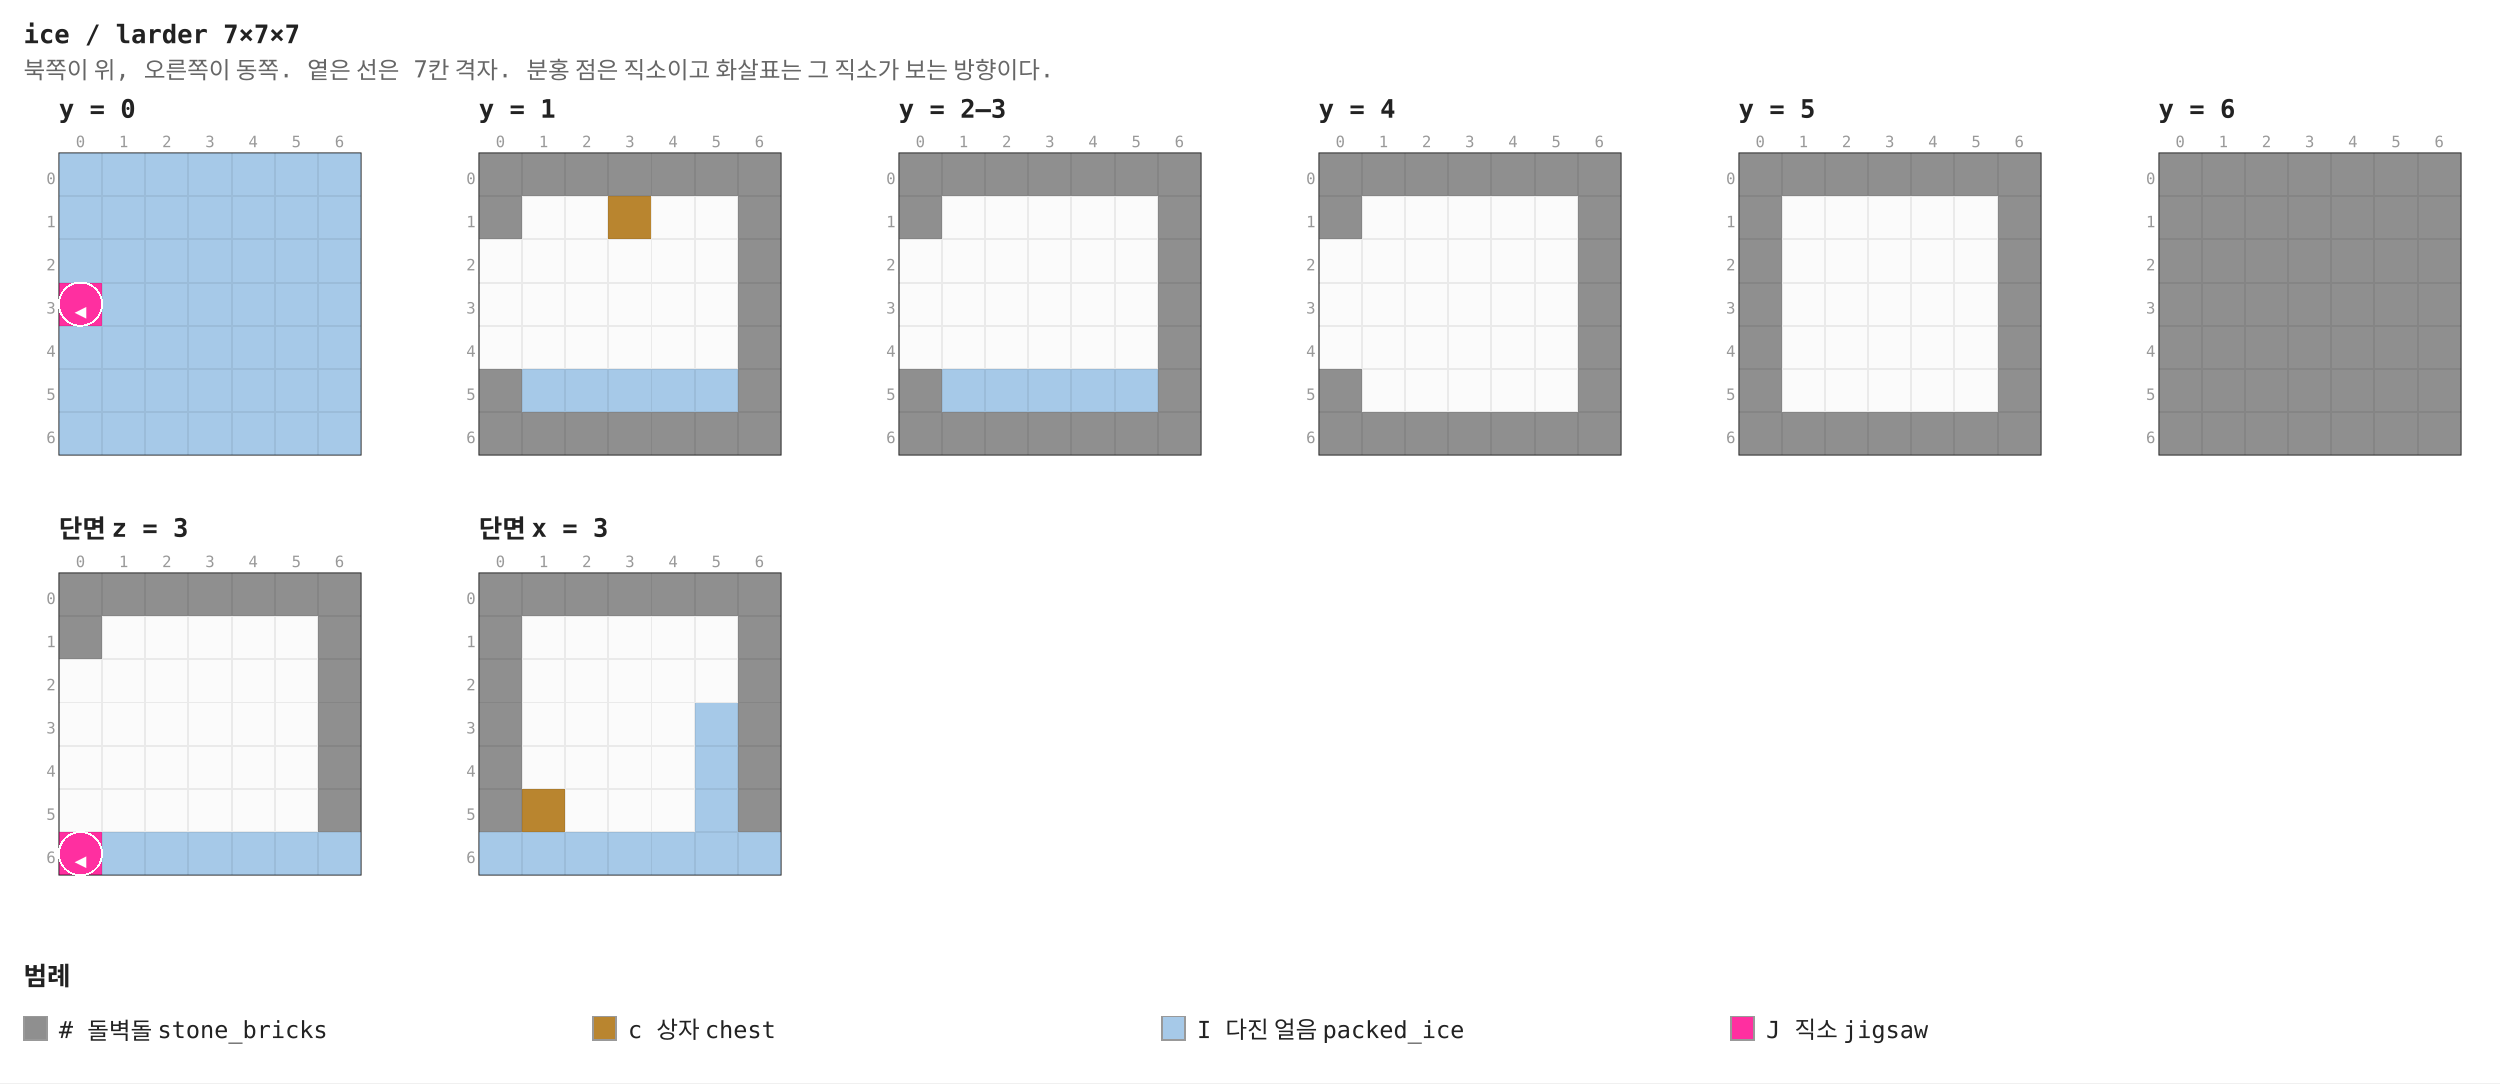
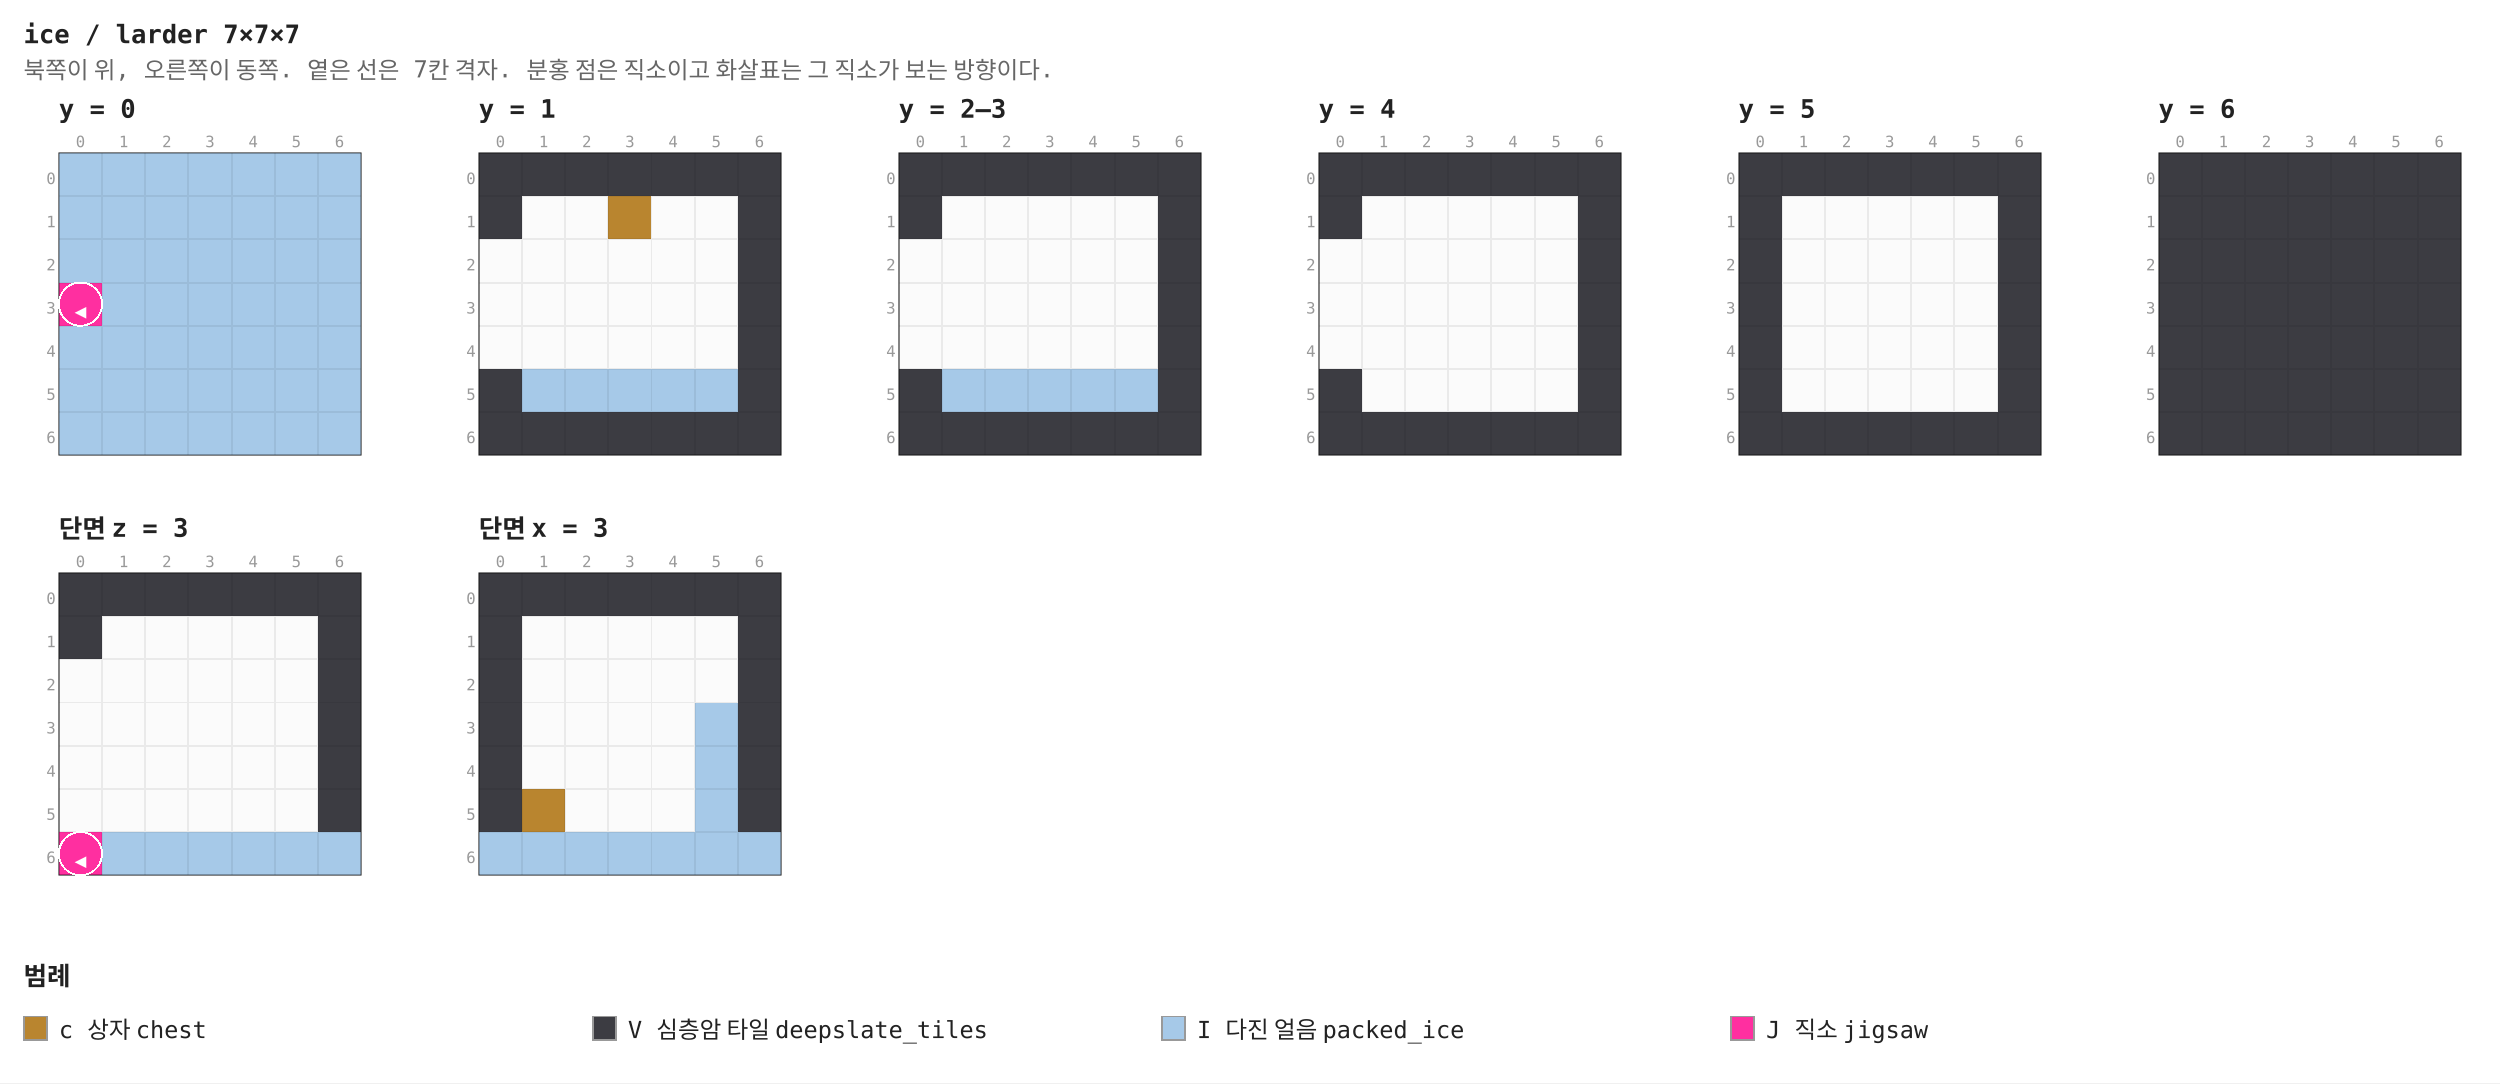
<svg xmlns="http://www.w3.org/2000/svg" width="1274" height="552" viewBox="0 0 1274 552" shape-rendering="crispEdges" font-family="Consolas,'Malgun Gothic','Noto Sans KR',monospace">
  <style>text{fill:#222;shape-rendering:auto}.cap{font-size:13px;font-weight:bold}.leg{font-size:12px}.sub{font-size:12px;fill:#666}.tick{font-size:8px;fill:#999;text-anchor:middle}.arrow{font-size:10px;fill:#fff;text-anchor:middle}.fine{stroke:#000;stroke-opacity:.07;stroke-width:1;fill:none}.grid{stroke:#000;stroke-opacity:.30;stroke-width:1}</style>
  <rect width="100%" height="100%" fill="#fff" />
  <text x="12" y="22" class="cap" font-size="16">ice / larder   7×7×7</text>
  <text x="12" y="40" class="sub">북쪽이 위, 오른쪽이 동쪽. 옅은 선은 7칸 격자. 분홍 점은 직소이고 화살표는 그 직소가 보는 방향이다.</text>
  <text x="30" y="60" class="cap">y = 0</text>
  <rect x="30" y="78" width="154" height="154" fill="#fbfbfb" stroke="#bbb" />
  <path transform="translate(30,78) scale(22)" fill="#a6c9e8" d="M0 0h7v1h-7zM0 1h7v1h-7zM0 2h7v1h-7zM1 3h6v1h-6zM0 4h7v1h-7zM0 5h7v1h-7zM0 6h7v1h-7z" />
  <path transform="translate(30,78) scale(22)" fill="#ff2fa0" d="M0 3h1v1h-1z" />
  <path class="fine" d="M52 78v154M74 78v154M96 78v154M118 78v154M140 78v154M162 78v154M30 100h154M30 122h154M30 144h154M30 166h154M30 188h154M30 210h154" />
  <line x1="30" y1="78" x2="30" y2="232" class="grid" />
  <line x1="184" y1="78" x2="184" y2="232" class="grid" />
  <line x1="30" y1="78" x2="184" y2="78" class="grid" />
  <line x1="30" y1="232" x2="184" y2="232" class="grid" />
  <text x="41.0" y="75" class="tick">0</text>
  <text x="63.0" y="75" class="tick">1</text>
  <text x="85.0" y="75" class="tick">2</text>
  <text x="107.0" y="75" class="tick">3</text>
  <text x="129.0" y="75" class="tick">4</text>
  <text x="151.0" y="75" class="tick">5</text>
  <text x="173.0" y="75" class="tick">6</text>
  <text x="26" y="93.8" class="tick" text-anchor="end">0</text>
  <text x="26" y="115.8" class="tick" text-anchor="end">1</text>
  <text x="26" y="137.8" class="tick" text-anchor="end">2</text>
  <text x="26" y="159.8" class="tick" text-anchor="end">3</text>
  <text x="26" y="181.8" class="tick" text-anchor="end">4</text>
  <text x="26" y="203.8" class="tick" text-anchor="end">5</text>
  <text x="26" y="225.8" class="tick" text-anchor="end">6</text>
  <circle cx="41.0" cy="155.0" r="11.0" fill="#ff2fa0" stroke="#fff" />
  <text x="41.0" y="162.0" class="arrow" font-size="19.8">◀</text>
  <text x="244" y="60" class="cap">y = 1</text>
  <rect x="244" y="78" width="154" height="154" fill="#fbfbfb" stroke="#bbb" />
-   <path transform="translate(244,78) scale(22)" fill="#8f8f8f" d="M0 0h7v1h-7zM0 1h1v1h-1zM6 1h1v1h-1zM6 2h1v1h-1zM6 3h1v1h-1zM6 4h1v1h-1zM0 5h1v1h-1zM6 5h1v1h-1zM0 6h7v1h-7z" />
+   <path transform="translate(244,78) scale(22)" fill="#3c3c42" d="M0 0h7v1h-7zM0 1h1v1h-1zM6 1h1v1h-1zM6 2h1v1h-1zM6 3h1v1h-1zM6 4h1v1h-1zM0 5h1v1h-1zM6 5h1v1h-1zM0 6h7v1h-7z" />
  <path transform="translate(244,78) scale(22)" fill="#b9852f" d="M3 1h1v1h-1z" />
  <path transform="translate(244,78) scale(22)" fill="#a6c9e8" d="M1 5h5v1h-5z" />
  <path class="fine" d="M266 78v154M288 78v154M310 78v154M332 78v154M354 78v154M376 78v154M244 100h154M244 122h154M244 144h154M244 166h154M244 188h154M244 210h154" />
  <line x1="244" y1="78" x2="244" y2="232" class="grid" />
  <line x1="398" y1="78" x2="398" y2="232" class="grid" />
  <line x1="244" y1="78" x2="398" y2="78" class="grid" />
  <line x1="244" y1="232" x2="398" y2="232" class="grid" />
  <text x="255.0" y="75" class="tick">0</text>
  <text x="277.0" y="75" class="tick">1</text>
  <text x="299.0" y="75" class="tick">2</text>
  <text x="321.0" y="75" class="tick">3</text>
  <text x="343.0" y="75" class="tick">4</text>
  <text x="365.0" y="75" class="tick">5</text>
  <text x="387.0" y="75" class="tick">6</text>
  <text x="240" y="93.8" class="tick" text-anchor="end">0</text>
  <text x="240" y="115.8" class="tick" text-anchor="end">1</text>
  <text x="240" y="137.8" class="tick" text-anchor="end">2</text>
  <text x="240" y="159.8" class="tick" text-anchor="end">3</text>
  <text x="240" y="181.8" class="tick" text-anchor="end">4</text>
  <text x="240" y="203.8" class="tick" text-anchor="end">5</text>
  <text x="240" y="225.8" class="tick" text-anchor="end">6</text>
  <text x="458" y="60" class="cap">y = 2–3</text>
  <rect x="458" y="78" width="154" height="154" fill="#fbfbfb" stroke="#bbb" />
-   <path transform="translate(458,78) scale(22)" fill="#8f8f8f" d="M0 0h7v1h-7zM0 1h1v1h-1zM6 1h1v1h-1zM6 2h1v1h-1zM6 3h1v1h-1zM6 4h1v1h-1zM0 5h1v1h-1zM6 5h1v1h-1zM0 6h7v1h-7z" />
+   <path transform="translate(458,78) scale(22)" fill="#3c3c42" d="M0 0h7v1h-7zM0 1h1v1h-1zM6 1h1v1h-1zM6 2h1v1h-1zM6 3h1v1h-1zM6 4h1v1h-1zM0 5h1v1h-1zM6 5h1v1h-1zM0 6h7v1h-7z" />
  <path transform="translate(458,78) scale(22)" fill="#a6c9e8" d="M1 5h5v1h-5z" />
  <path class="fine" d="M480 78v154M502 78v154M524 78v154M546 78v154M568 78v154M590 78v154M458 100h154M458 122h154M458 144h154M458 166h154M458 188h154M458 210h154" />
  <line x1="458" y1="78" x2="458" y2="232" class="grid" />
  <line x1="612" y1="78" x2="612" y2="232" class="grid" />
  <line x1="458" y1="78" x2="612" y2="78" class="grid" />
  <line x1="458" y1="232" x2="612" y2="232" class="grid" />
  <text x="469.0" y="75" class="tick">0</text>
  <text x="491.0" y="75" class="tick">1</text>
  <text x="513.0" y="75" class="tick">2</text>
  <text x="535.0" y="75" class="tick">3</text>
  <text x="557.0" y="75" class="tick">4</text>
  <text x="579.0" y="75" class="tick">5</text>
  <text x="601.0" y="75" class="tick">6</text>
  <text x="454" y="93.8" class="tick" text-anchor="end">0</text>
  <text x="454" y="115.8" class="tick" text-anchor="end">1</text>
  <text x="454" y="137.8" class="tick" text-anchor="end">2</text>
  <text x="454" y="159.8" class="tick" text-anchor="end">3</text>
  <text x="454" y="181.8" class="tick" text-anchor="end">4</text>
  <text x="454" y="203.8" class="tick" text-anchor="end">5</text>
  <text x="454" y="225.8" class="tick" text-anchor="end">6</text>
  <text x="672" y="60" class="cap">y = 4</text>
  <rect x="672" y="78" width="154" height="154" fill="#fbfbfb" stroke="#bbb" />
-   <path transform="translate(672,78) scale(22)" fill="#8f8f8f" d="M0 0h7v1h-7zM0 1h1v1h-1zM6 1h1v1h-1zM6 2h1v1h-1zM6 3h1v1h-1zM6 4h1v1h-1zM0 5h1v1h-1zM6 5h1v1h-1zM0 6h7v1h-7z" />
+   <path transform="translate(672,78) scale(22)" fill="#3c3c42" d="M0 0h7v1h-7zM0 1h1v1h-1zM6 1h1v1h-1zM6 2h1v1h-1zM6 3h1v1h-1zM6 4h1v1h-1zM0 5h1v1h-1zM6 5h1v1h-1zM0 6h7v1h-7z" />
  <path class="fine" d="M694 78v154M716 78v154M738 78v154M760 78v154M782 78v154M804 78v154M672 100h154M672 122h154M672 144h154M672 166h154M672 188h154M672 210h154" />
  <line x1="672" y1="78" x2="672" y2="232" class="grid" />
  <line x1="826" y1="78" x2="826" y2="232" class="grid" />
  <line x1="672" y1="78" x2="826" y2="78" class="grid" />
  <line x1="672" y1="232" x2="826" y2="232" class="grid" />
  <text x="683.0" y="75" class="tick">0</text>
  <text x="705.0" y="75" class="tick">1</text>
  <text x="727.0" y="75" class="tick">2</text>
  <text x="749.0" y="75" class="tick">3</text>
  <text x="771.0" y="75" class="tick">4</text>
  <text x="793.0" y="75" class="tick">5</text>
  <text x="815.0" y="75" class="tick">6</text>
  <text x="668" y="93.8" class="tick" text-anchor="end">0</text>
  <text x="668" y="115.8" class="tick" text-anchor="end">1</text>
  <text x="668" y="137.8" class="tick" text-anchor="end">2</text>
  <text x="668" y="159.8" class="tick" text-anchor="end">3</text>
  <text x="668" y="181.8" class="tick" text-anchor="end">4</text>
  <text x="668" y="203.8" class="tick" text-anchor="end">5</text>
  <text x="668" y="225.8" class="tick" text-anchor="end">6</text>
  <text x="886" y="60" class="cap">y = 5</text>
  <rect x="886" y="78" width="154" height="154" fill="#fbfbfb" stroke="#bbb" />
-   <path transform="translate(886,78) scale(22)" fill="#8f8f8f" d="M0 0h7v1h-7zM0 1h1v1h-1zM6 1h1v1h-1zM0 2h1v1h-1zM6 2h1v1h-1zM0 3h1v1h-1zM6 3h1v1h-1zM0 4h1v1h-1zM6 4h1v1h-1zM0 5h1v1h-1zM6 5h1v1h-1zM0 6h7v1h-7z" />
+   <path transform="translate(886,78) scale(22)" fill="#3c3c42" d="M0 0h7v1h-7zM0 1h1v1h-1zM6 1h1v1h-1zM0 2h1v1h-1zM6 2h1v1h-1zM0 3h1v1h-1zM6 3h1v1h-1zM0 4h1v1h-1zM6 4h1v1h-1zM0 5h1v1h-1zM6 5h1v1h-1zM0 6h7v1h-7z" />
  <path class="fine" d="M908 78v154M930 78v154M952 78v154M974 78v154M996 78v154M1018 78v154M886 100h154M886 122h154M886 144h154M886 166h154M886 188h154M886 210h154" />
  <line x1="886" y1="78" x2="886" y2="232" class="grid" />
  <line x1="1040" y1="78" x2="1040" y2="232" class="grid" />
  <line x1="886" y1="78" x2="1040" y2="78" class="grid" />
  <line x1="886" y1="232" x2="1040" y2="232" class="grid" />
  <text x="897.0" y="75" class="tick">0</text>
  <text x="919.0" y="75" class="tick">1</text>
  <text x="941.0" y="75" class="tick">2</text>
  <text x="963.0" y="75" class="tick">3</text>
  <text x="985.0" y="75" class="tick">4</text>
  <text x="1007.0" y="75" class="tick">5</text>
  <text x="1029.0" y="75" class="tick">6</text>
  <text x="882" y="93.8" class="tick" text-anchor="end">0</text>
  <text x="882" y="115.8" class="tick" text-anchor="end">1</text>
  <text x="882" y="137.8" class="tick" text-anchor="end">2</text>
  <text x="882" y="159.8" class="tick" text-anchor="end">3</text>
  <text x="882" y="181.8" class="tick" text-anchor="end">4</text>
  <text x="882" y="203.8" class="tick" text-anchor="end">5</text>
  <text x="882" y="225.8" class="tick" text-anchor="end">6</text>
  <text x="1100" y="60" class="cap">y = 6</text>
  <rect x="1100" y="78" width="154" height="154" fill="#fbfbfb" stroke="#bbb" />
-   <path transform="translate(1100,78) scale(22)" fill="#8f8f8f" d="M0 0h7v1h-7zM0 1h7v1h-7zM0 2h7v1h-7zM0 3h7v1h-7zM0 4h7v1h-7zM0 5h7v1h-7zM0 6h7v1h-7z" />
+   <path transform="translate(1100,78) scale(22)" fill="#3c3c42" d="M0 0h7v1h-7zM0 1h7v1h-7zM0 2h7v1h-7zM0 3h7v1h-7zM0 4h7v1h-7zM0 5h7v1h-7zM0 6h7v1h-7z" />
  <path class="fine" d="M1122 78v154M1144 78v154M1166 78v154M1188 78v154M1210 78v154M1232 78v154M1100 100h154M1100 122h154M1100 144h154M1100 166h154M1100 188h154M1100 210h154" />
  <line x1="1100" y1="78" x2="1100" y2="232" class="grid" />
  <line x1="1254" y1="78" x2="1254" y2="232" class="grid" />
  <line x1="1100" y1="78" x2="1254" y2="78" class="grid" />
  <line x1="1100" y1="232" x2="1254" y2="232" class="grid" />
  <text x="1111.0" y="75" class="tick">0</text>
  <text x="1133.0" y="75" class="tick">1</text>
  <text x="1155.0" y="75" class="tick">2</text>
  <text x="1177.0" y="75" class="tick">3</text>
  <text x="1199.0" y="75" class="tick">4</text>
  <text x="1221.0" y="75" class="tick">5</text>
  <text x="1243.0" y="75" class="tick">6</text>
  <text x="1096" y="93.8" class="tick" text-anchor="end">0</text>
  <text x="1096" y="115.8" class="tick" text-anchor="end">1</text>
  <text x="1096" y="137.8" class="tick" text-anchor="end">2</text>
  <text x="1096" y="159.8" class="tick" text-anchor="end">3</text>
  <text x="1096" y="181.8" class="tick" text-anchor="end">4</text>
  <text x="1096" y="203.8" class="tick" text-anchor="end">5</text>
  <text x="1096" y="225.8" class="tick" text-anchor="end">6</text>
  <text x="30" y="274" class="cap">단면 z = 3</text>
  <rect x="30" y="292" width="154" height="154" fill="#fbfbfb" stroke="#bbb" />
-   <path transform="translate(30,292) scale(22)" fill="#8f8f8f" d="M0 0h7v1h-7zM0 1h1v1h-1zM6 1h1v1h-1zM6 2h1v1h-1zM6 3h1v1h-1zM6 4h1v1h-1zM6 5h1v1h-1z" />
+   <path transform="translate(30,292) scale(22)" fill="#3c3c42" d="M0 0h7v1h-7zM0 1h1v1h-1zM6 1h1v1h-1zM6 2h1v1h-1zM6 3h1v1h-1zM6 4h1v1h-1zM6 5h1v1h-1z" />
  <path transform="translate(30,292) scale(22)" fill="#ff2fa0" d="M0 6h1v1h-1z" />
  <path transform="translate(30,292) scale(22)" fill="#a6c9e8" d="M1 6h6v1h-6z" />
  <path class="fine" d="M52 292v154M74 292v154M96 292v154M118 292v154M140 292v154M162 292v154M30 314h154M30 336h154M30 358h154M30 380h154M30 402h154M30 424h154" />
  <line x1="30" y1="292" x2="30" y2="446" class="grid" />
  <line x1="184" y1="292" x2="184" y2="446" class="grid" />
  <line x1="30" y1="292" x2="184" y2="292" class="grid" />
  <line x1="30" y1="446" x2="184" y2="446" class="grid" />
  <text x="41.0" y="289" class="tick">0</text>
  <text x="63.0" y="289" class="tick">1</text>
  <text x="85.0" y="289" class="tick">2</text>
  <text x="107.0" y="289" class="tick">3</text>
  <text x="129.0" y="289" class="tick">4</text>
  <text x="151.0" y="289" class="tick">5</text>
  <text x="173.0" y="289" class="tick">6</text>
  <text x="26" y="307.8" class="tick" text-anchor="end">0</text>
  <text x="26" y="329.8" class="tick" text-anchor="end">1</text>
  <text x="26" y="351.8" class="tick" text-anchor="end">2</text>
  <text x="26" y="373.8" class="tick" text-anchor="end">3</text>
  <text x="26" y="395.8" class="tick" text-anchor="end">4</text>
  <text x="26" y="417.8" class="tick" text-anchor="end">5</text>
  <text x="26" y="439.8" class="tick" text-anchor="end">6</text>
  <circle cx="41.0" cy="435.0" r="11.0" fill="#ff2fa0" stroke="#fff" />
  <text x="41.0" y="442.0" class="arrow" font-size="19.8">◀</text>
  <text x="244" y="274" class="cap">단면 x = 3</text>
  <rect x="244" y="292" width="154" height="154" fill="#fbfbfb" stroke="#bbb" />
-   <path transform="translate(244,292) scale(22)" fill="#8f8f8f" d="M0 0h7v1h-7zM0 1h1v1h-1zM6 1h1v1h-1zM0 2h1v1h-1zM6 2h1v1h-1zM0 3h1v1h-1zM6 3h1v1h-1zM0 4h1v1h-1zM6 4h1v1h-1zM0 5h1v1h-1zM6 5h1v1h-1z" />
+   <path transform="translate(244,292) scale(22)" fill="#3c3c42" d="M0 0h7v1h-7zM0 1h1v1h-1zM6 1h1v1h-1zM0 2h1v1h-1zM6 2h1v1h-1zM0 3h1v1h-1zM6 3h1v1h-1zM0 4h1v1h-1zM6 4h1v1h-1zM0 5h1v1h-1zM6 5h1v1h-1z" />
  <path transform="translate(244,292) scale(22)" fill="#a6c9e8" d="M5 3h1v1h-1zM5 4h1v1h-1zM5 5h1v1h-1zM0 6h7v1h-7z" />
  <path transform="translate(244,292) scale(22)" fill="#b9852f" d="M1 5h1v1h-1z" />
  <path class="fine" d="M266 292v154M288 292v154M310 292v154M332 292v154M354 292v154M376 292v154M244 314h154M244 336h154M244 358h154M244 380h154M244 402h154M244 424h154" />
  <line x1="244" y1="292" x2="244" y2="446" class="grid" />
  <line x1="398" y1="292" x2="398" y2="446" class="grid" />
  <line x1="244" y1="292" x2="398" y2="292" class="grid" />
  <line x1="244" y1="446" x2="398" y2="446" class="grid" />
  <text x="255.0" y="289" class="tick">0</text>
  <text x="277.0" y="289" class="tick">1</text>
  <text x="299.0" y="289" class="tick">2</text>
  <text x="321.0" y="289" class="tick">3</text>
  <text x="343.0" y="289" class="tick">4</text>
  <text x="365.0" y="289" class="tick">5</text>
  <text x="387.0" y="289" class="tick">6</text>
  <text x="240" y="307.8" class="tick" text-anchor="end">0</text>
  <text x="240" y="329.8" class="tick" text-anchor="end">1</text>
  <text x="240" y="351.8" class="tick" text-anchor="end">2</text>
  <text x="240" y="373.8" class="tick" text-anchor="end">3</text>
  <text x="240" y="395.8" class="tick" text-anchor="end">4</text>
  <text x="240" y="417.8" class="tick" text-anchor="end">5</text>
  <text x="240" y="439.8" class="tick" text-anchor="end">6</text>
  <text x="12" y="502" class="cap">범례</text>
-   <rect x="12" y="518" width="12" height="12" fill="#8f8f8f" stroke="#999" />
-   <text x="30" y="529" class="leg">#  돌벽돌  stone_bricks</text>
-   <rect x="302" y="518" width="12" height="12" fill="#b9852f" stroke="#999" />
-   <text x="320" y="529" class="leg">c  상자  chest</text>
+   <rect x="12" y="518" width="12" height="12" fill="#b9852f" stroke="#999" />
+   <text x="30" y="529" class="leg">c  상자  chest</text>
+   <rect x="302" y="518" width="12" height="12" fill="#3c3c42" stroke="#999" />
+   <text x="320" y="529" class="leg">V  심층암 타일  deepslate_tiles</text>
  <rect x="592" y="518" width="12" height="12" fill="#a6c9e8" stroke="#999" />
  <text x="610" y="529" class="leg">I  다진 얼음  packed_ice</text>
  <rect x="882" y="518" width="12" height="12" fill="#ff2fa0" stroke="#999" />
  <text x="900" y="529" class="leg">J  직소  jigsaw</text>
</svg>
